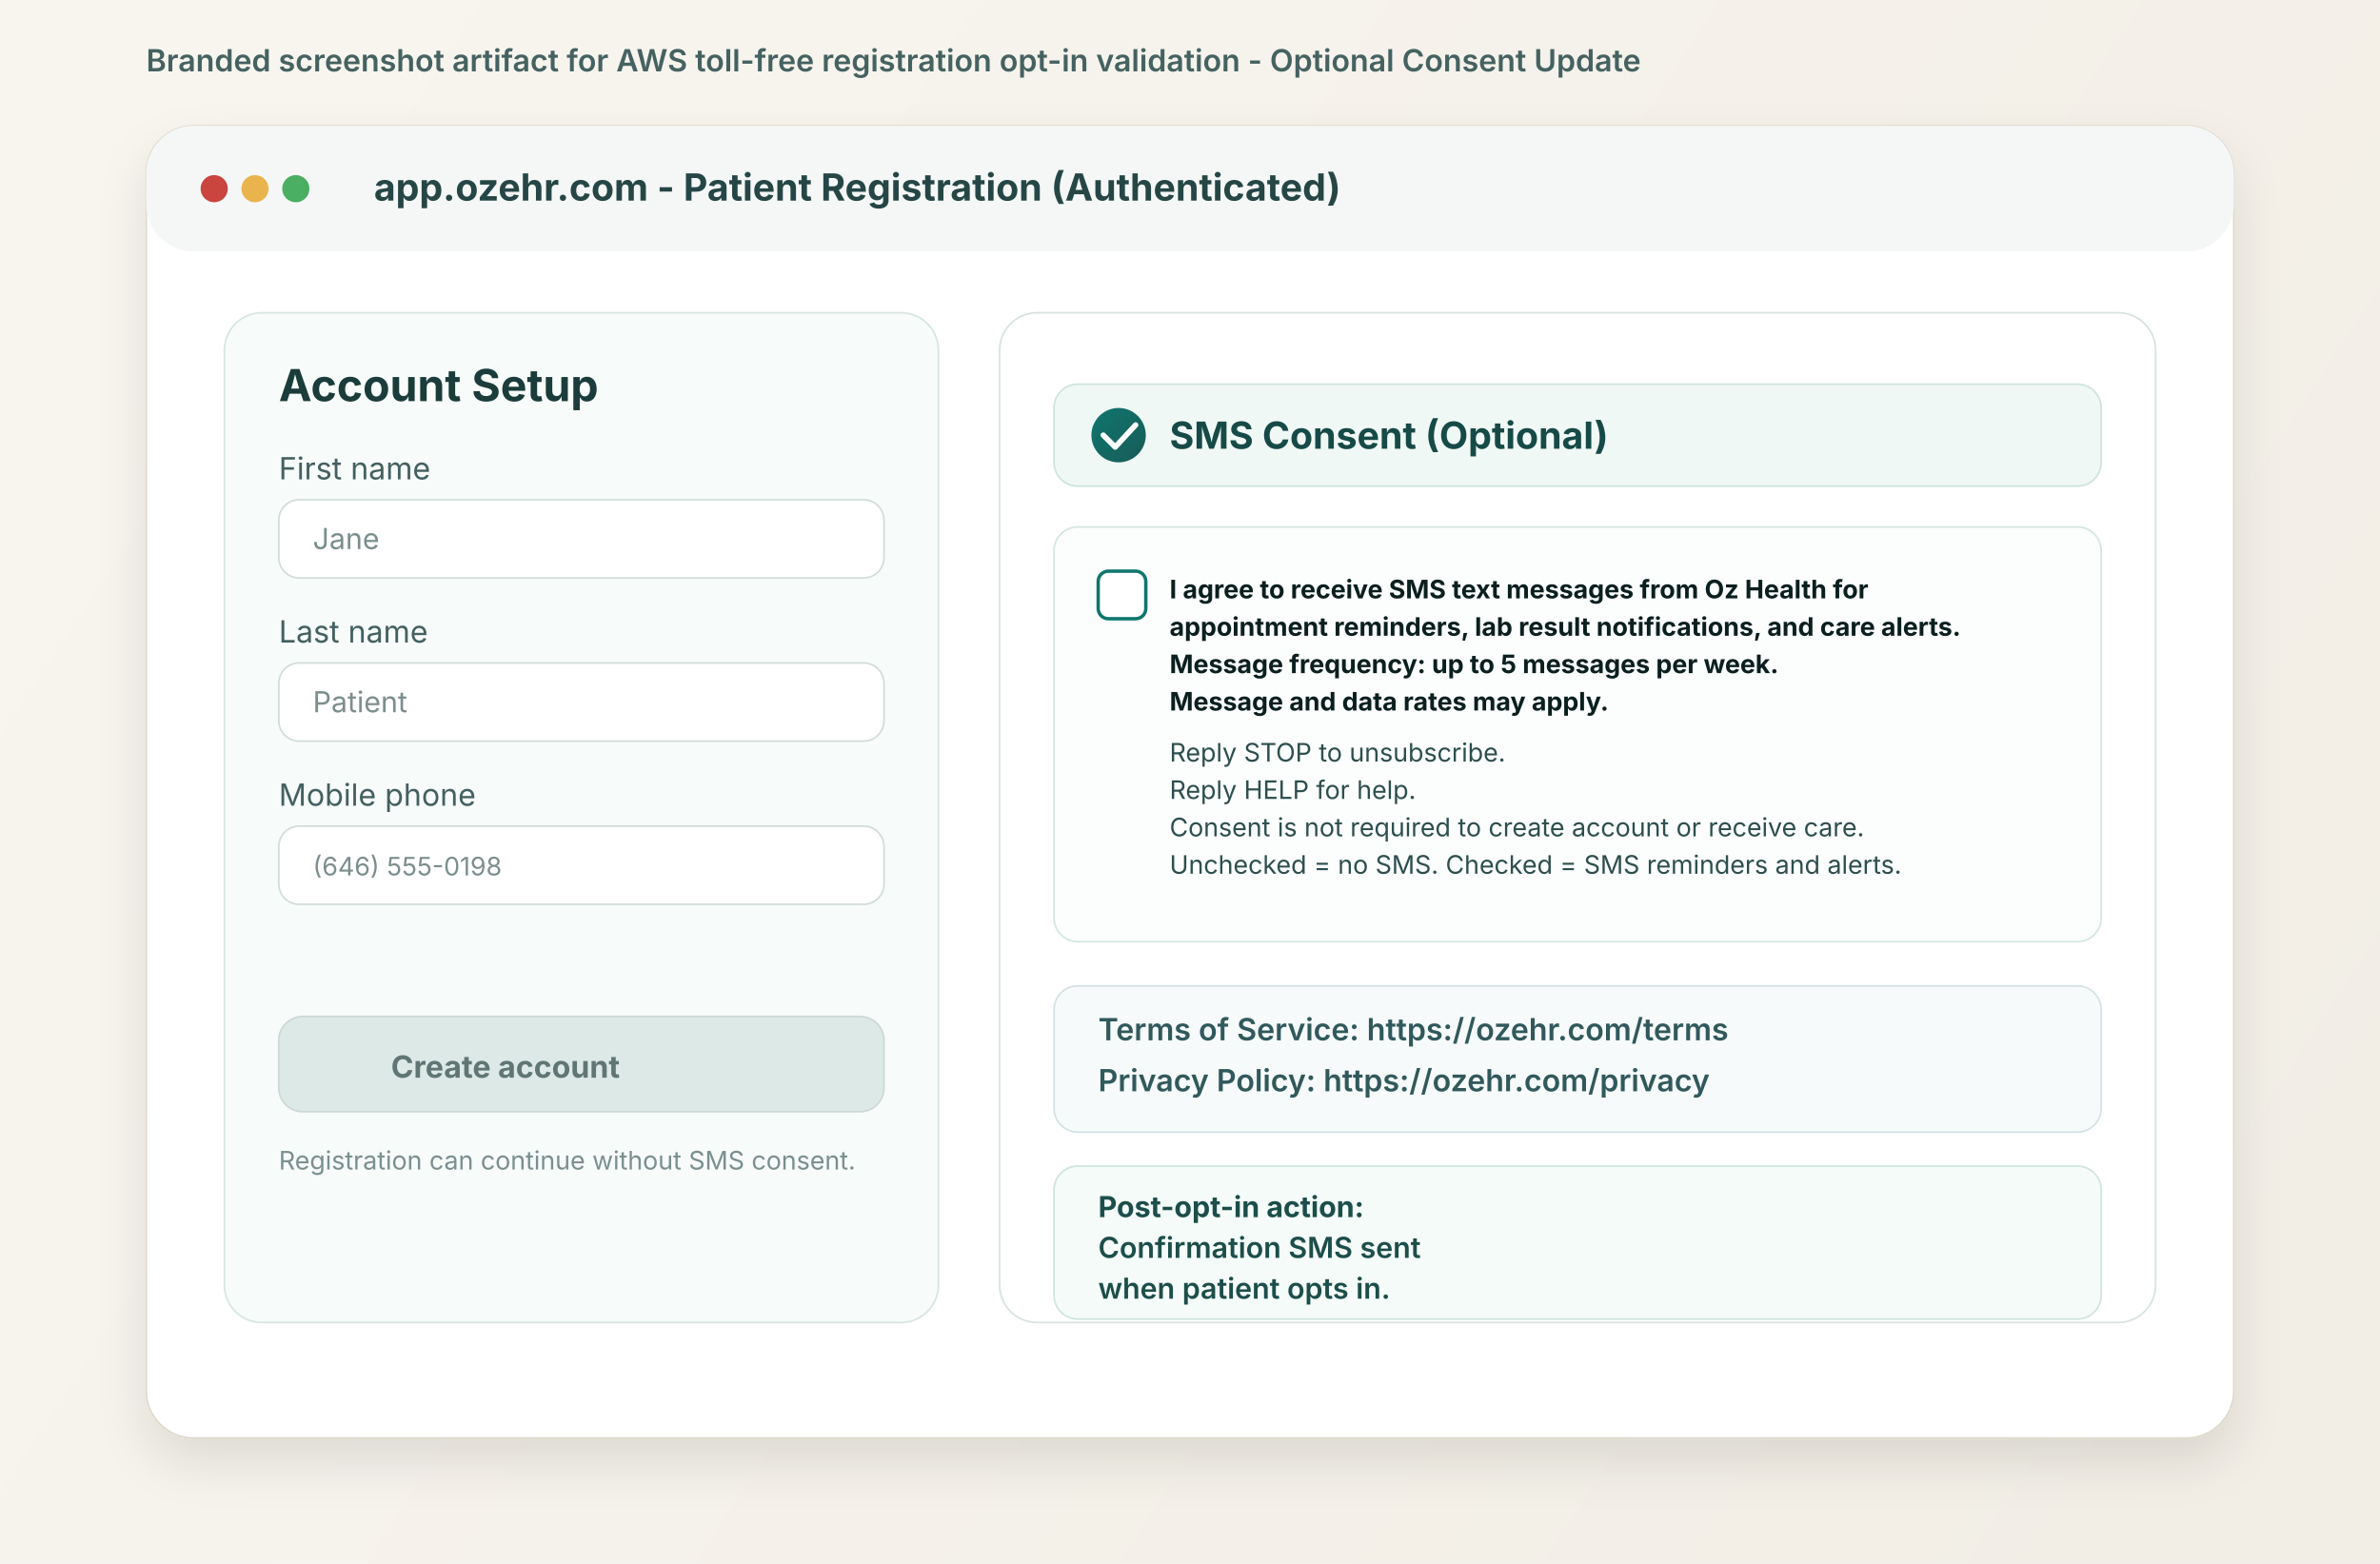
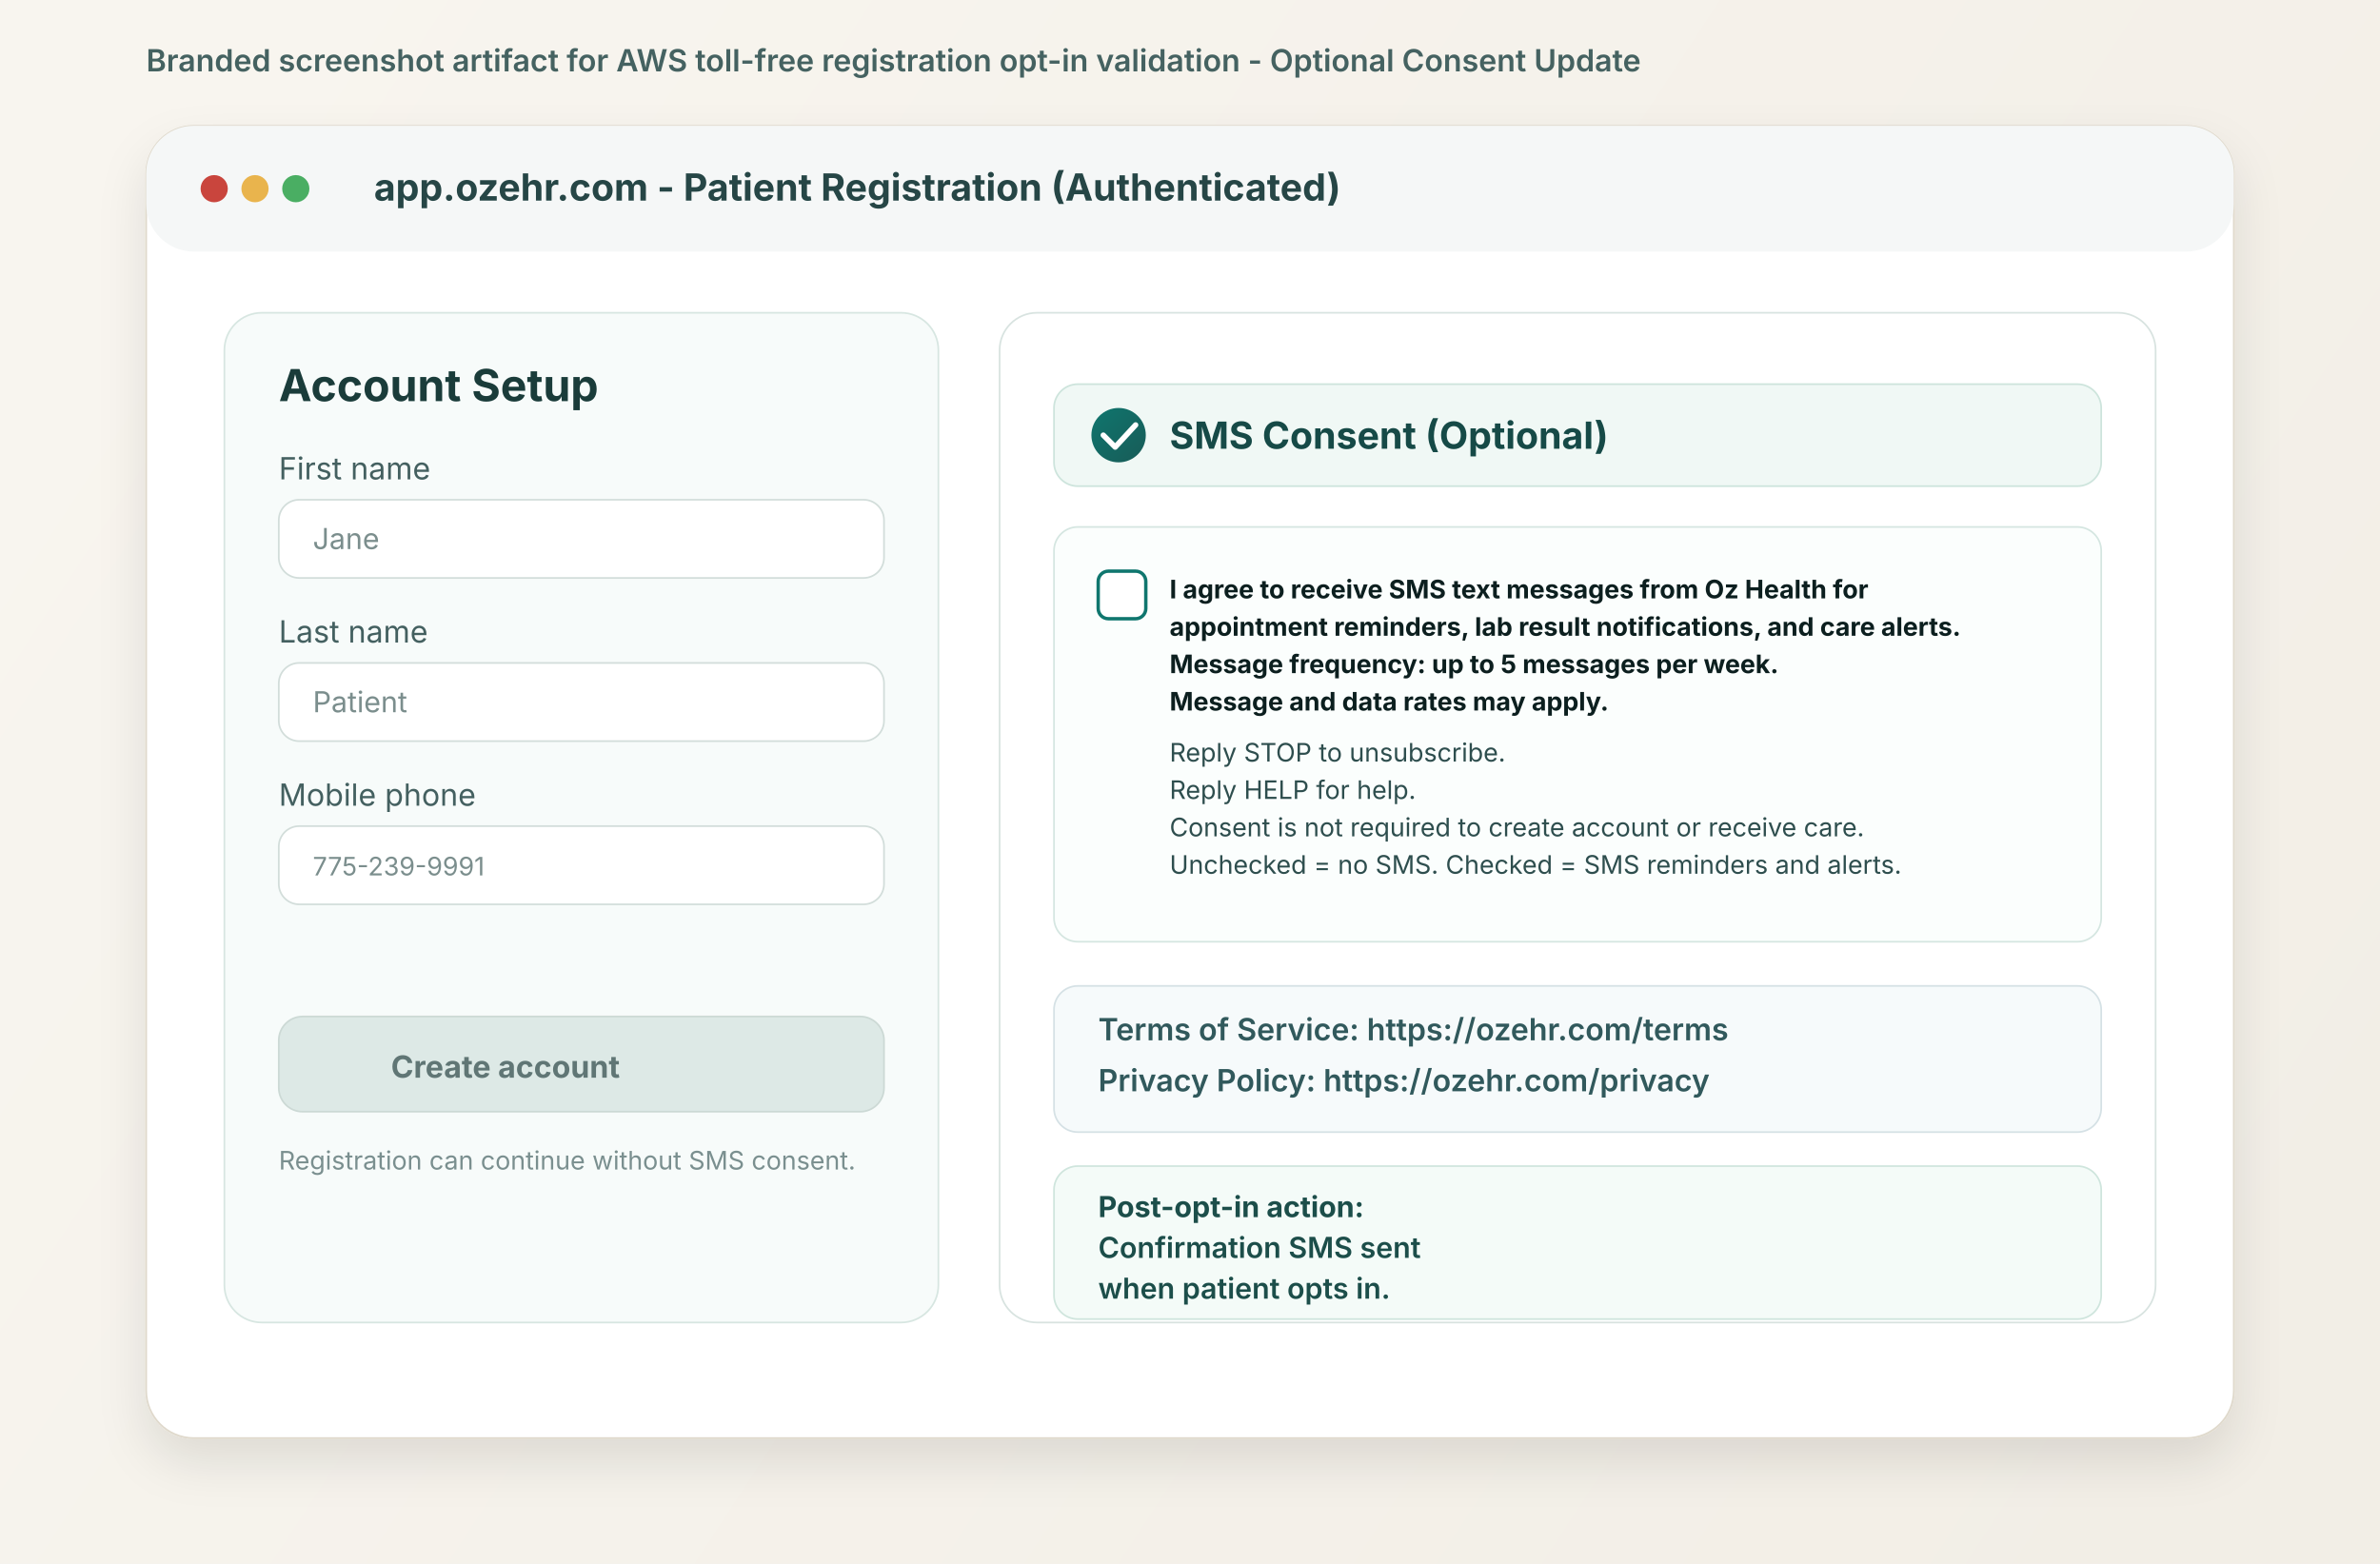
<svg xmlns="http://www.w3.org/2000/svg" width="1400" height="920" viewBox="0 0 1400 920" fill="none" role="img" aria-label="Oz Health registration screenshot with SMS opt-in checkbox">
  <defs>
    <linearGradient id="bg" x1="100" y1="60" x2="1320" y2="860" gradientUnits="userSpaceOnUse">
      <stop stop-color="#F8F5EF" />
      <stop offset="1" stop-color="#F2EEE6" />
    </linearGradient>
    <linearGradient id="brand" x1="0" y1="0" x2="1" y2="1">
      <stop stop-color="#0F766E" />
      <stop offset="1" stop-color="#185B57" />
    </linearGradient>
    <filter id="shadow" x="-20%" y="-20%" width="140%" height="160%">
      <feDropShadow dx="0" dy="14" stdDeviation="14" flood-color="#0C1F1F" flood-opacity="0.1" />
    </filter>
  </defs>
  <rect width="1400" height="920" fill="url(#bg)" />
  <g filter="url(#shadow)">
    <rect x="86" y="74" width="1228" height="772" rx="28" fill="#FFFFFF" stroke="#DFD9CC" />
  </g>
  <rect x="86" y="74" width="1228" height="74" rx="28" fill="#F5F7F7" />
  <circle cx="126" cy="111" r="8" fill="#C9453D" />
  <circle cx="150" cy="111" r="8" fill="#E9B44D" />
  <circle cx="174" cy="111" r="8" fill="#4AAE63" />
  <text x="220" y="118" fill="#264646" font-size="22" font-family="ui-sans-serif, system-ui, -apple-system" font-weight="700">
    app.ozehr.com - Patient Registration (Authenticated)
  </text>
  <rect x="132" y="184" width="420" height="594" rx="22" fill="#F7FBFA" stroke="#D7E6E1" />
  <text x="164" y="236" fill="#1A3C3A" font-size="26" font-family="ui-sans-serif, system-ui, -apple-system" font-weight="700">Account Setup</text>
  <text x="164" y="282" fill="#446060" font-size="18" font-family="ui-sans-serif, system-ui, -apple-system">First name</text>
  <rect x="164" y="294" width="356" height="46" rx="12" fill="#FFFFFF" stroke="#D2DDDA" />
  <text x="184" y="323" fill="#7B8E8D" font-size="17" font-family="ui-sans-serif, system-ui, -apple-system">Jane</text>
  <text x="164" y="378" fill="#446060" font-size="18" font-family="ui-sans-serif, system-ui, -apple-system">Last name</text>
  <rect x="164" y="390" width="356" height="46" rx="12" fill="#FFFFFF" stroke="#D2DDDA" />
  <text x="184" y="419" fill="#7B8E8D" font-size="17" font-family="ui-sans-serif, system-ui, -apple-system">Patient</text>
  <text x="164" y="474" fill="#446060" font-size="18" font-family="ui-sans-serif, system-ui, -apple-system">Mobile phone</text>
  <rect x="164" y="486" width="356" height="46" rx="12" fill="#FFFFFF" stroke="#D2DDDA" />
-   <text x="184" y="515" fill="#7B8E8D" font-size="15" font-family="ui-sans-serif, system-ui, -apple-system">(646) 555-0198</text>
+   <text x="184" y="515" fill="#7B8E8D" font-size="15" font-family="ui-sans-serif, system-ui, -apple-system">775-239-9991</text>
  <rect x="164" y="598" width="356" height="56" rx="14" fill="#DDE9E6" stroke="#CCD9D5" />
  <text x="230" y="634" fill="#607675" font-size="18" font-family="ui-sans-serif, system-ui, -apple-system" font-weight="700">Create account</text>
  <text x="164" y="688" fill="#7A8F8F" font-size="15" font-family="ui-sans-serif, system-ui, -apple-system">
    Registration can continue without SMS consent.
  </text>
  <rect x="588" y="184" width="680" height="594" rx="22" fill="#FFFFFF" stroke="#D8E3E0" />
  <rect x="620" y="226" width="616" height="60" rx="14" fill="#F0F8F5" stroke="#CDE4DC" />
  <circle cx="658" cy="256" r="16" fill="url(#brand)" />
  <path d="M649 256L656 263L668 250" stroke="#FFFFFF" stroke-width="3.2" stroke-linecap="round" stroke-linejoin="round" />
  <text x="688" y="264" fill="#164A47" font-size="22" font-family="ui-sans-serif, system-ui, -apple-system" font-weight="700">SMS Consent (Optional)</text>
  <rect x="620" y="310" width="616" height="244" rx="14" fill="#FBFEFD" stroke="#D5E6E1" />
  <rect x="646" y="336" width="28" height="28" rx="6" fill="#FFFFFF" stroke="#0F766E" stroke-width="2" />
  <text x="688" y="352" fill="#0C1F1F" font-size="15" font-family="ui-sans-serif, system-ui, -apple-system" font-weight="700">
    I agree to receive SMS text messages from Oz Health for
  </text>
  <text x="688" y="374" fill="#0C1F1F" font-size="15" font-family="ui-sans-serif, system-ui, -apple-system" font-weight="700">
    appointment reminders, lab result notifications, and care alerts.
  </text>
  <text x="688" y="396" fill="#0C1F1F" font-size="15" font-family="ui-sans-serif, system-ui, -apple-system" font-weight="700">
    Message frequency: up to 5 messages per week.
  </text>
  <text x="688" y="418" fill="#0C1F1F" font-size="15" font-family="ui-sans-serif, system-ui, -apple-system" font-weight="700">
    Message and data rates may apply.
  </text>
  <text x="688" y="448" fill="#2E4E4E" font-size="15" font-family="ui-sans-serif, system-ui, -apple-system">
    Reply STOP to unsubscribe.
  </text>
  <text x="688" y="470" fill="#2E4E4E" font-size="15" font-family="ui-sans-serif, system-ui, -apple-system">
    Reply HELP for help.
  </text>
  <text x="688" y="492" fill="#2E4E4E" font-size="15" font-family="ui-sans-serif, system-ui, -apple-system">
    Consent is not required to create account or receive care.
  </text>
  <text x="688" y="514" fill="#2E4E4E" font-size="15" font-family="ui-sans-serif, system-ui, -apple-system">
    Unchecked = no SMS. Checked = SMS reminders and alerts.
  </text>
  <rect x="620" y="580" width="616" height="86" rx="14" fill="#F6FAFB" stroke="#D5E1E5" />
  <text x="646" y="612" fill="#31595C" font-size="18" font-family="ui-sans-serif, system-ui, -apple-system" font-weight="600">
    Terms of Service: https://ozehr.com/terms
  </text>
  <text x="646" y="642" fill="#31595C" font-size="18" font-family="ui-sans-serif, system-ui, -apple-system" font-weight="600">
    Privacy Policy: https://ozehr.com/privacy
  </text>
  <rect x="620" y="686" width="616" height="90" rx="14" fill="#F4FBF8" stroke="#CFE5DD" />
  <text x="646" y="716" fill="#1C4E4A" font-size="17" font-family="ui-sans-serif, system-ui, -apple-system" font-weight="700">
    Post-opt-in action:
  </text>
  <text x="646" y="740" fill="#1C4E4A" font-size="17" font-family="ui-sans-serif, system-ui, -apple-system" font-weight="600">
    Confirmation SMS sent
  </text>
  <text x="646" y="764" fill="#1C4E4A" font-size="17" font-family="ui-sans-serif, system-ui, -apple-system" font-weight="600">
    when patient opts in.
  </text>
  <text x="86" y="42" fill="#456261" font-size="18" font-family="ui-sans-serif, system-ui, -apple-system" font-weight="600">
    Branded screenshot artifact for AWS toll-free registration opt-in validation - Optional Consent Update
  </text>
</svg>
